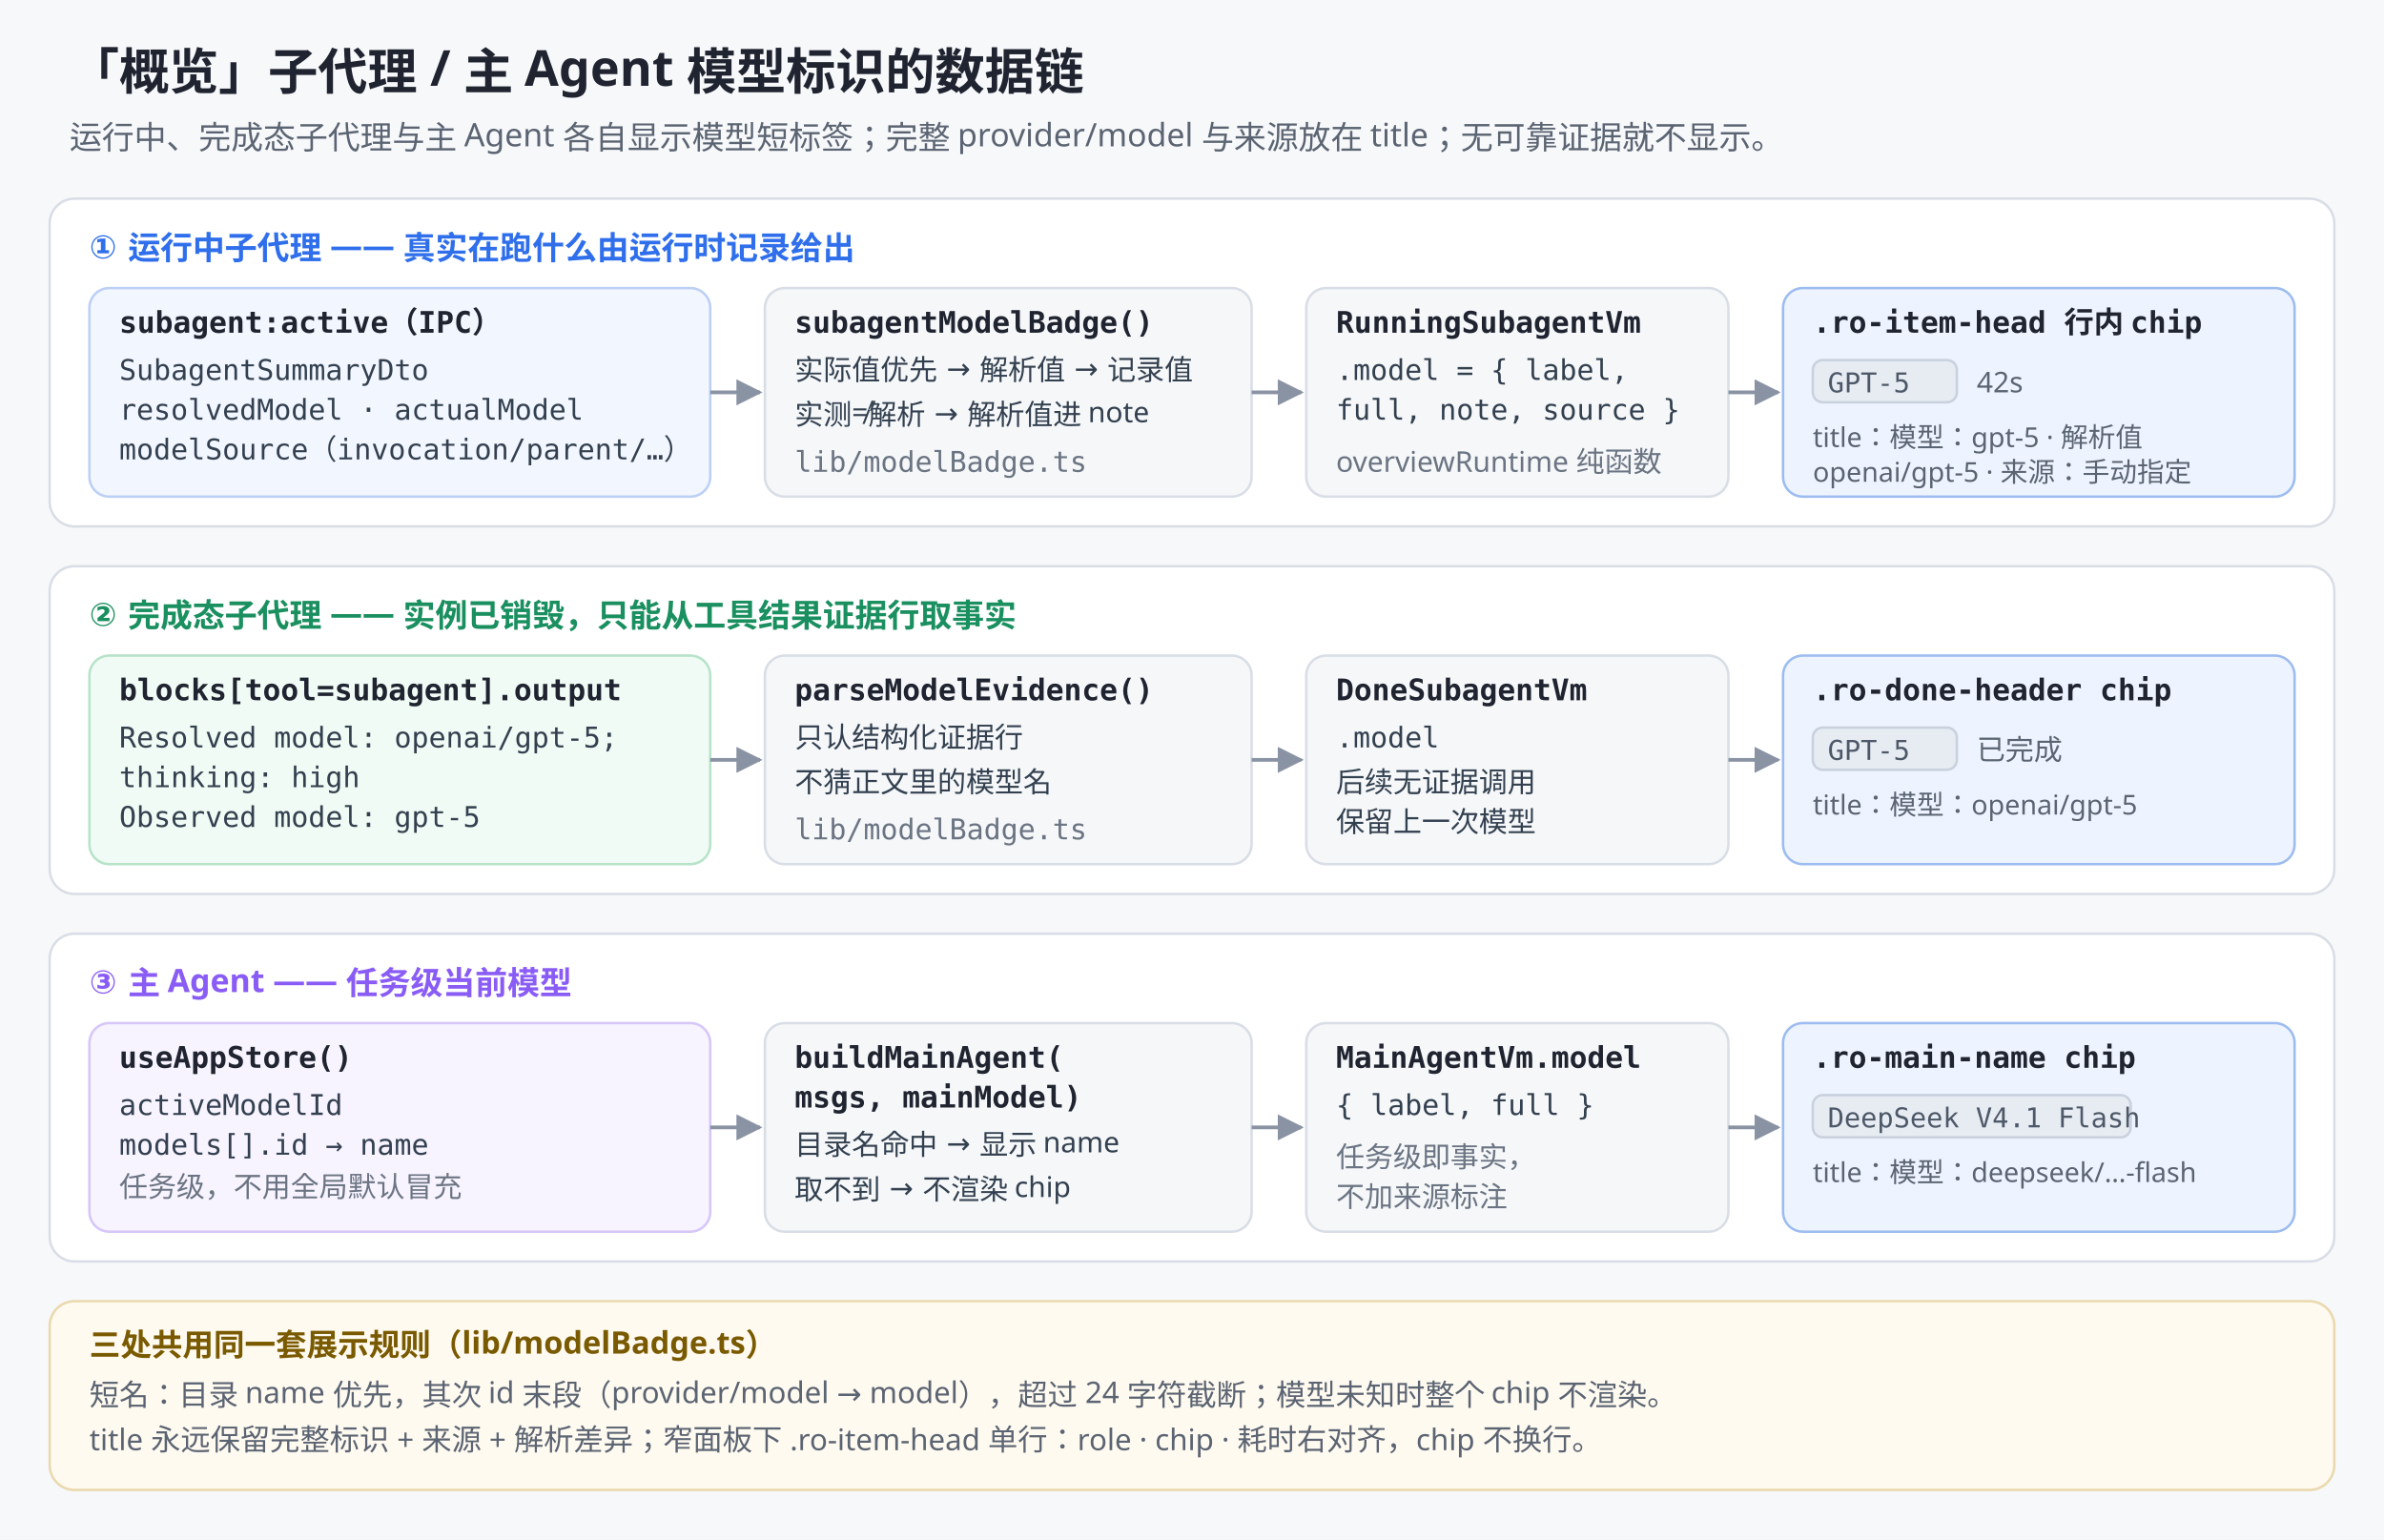
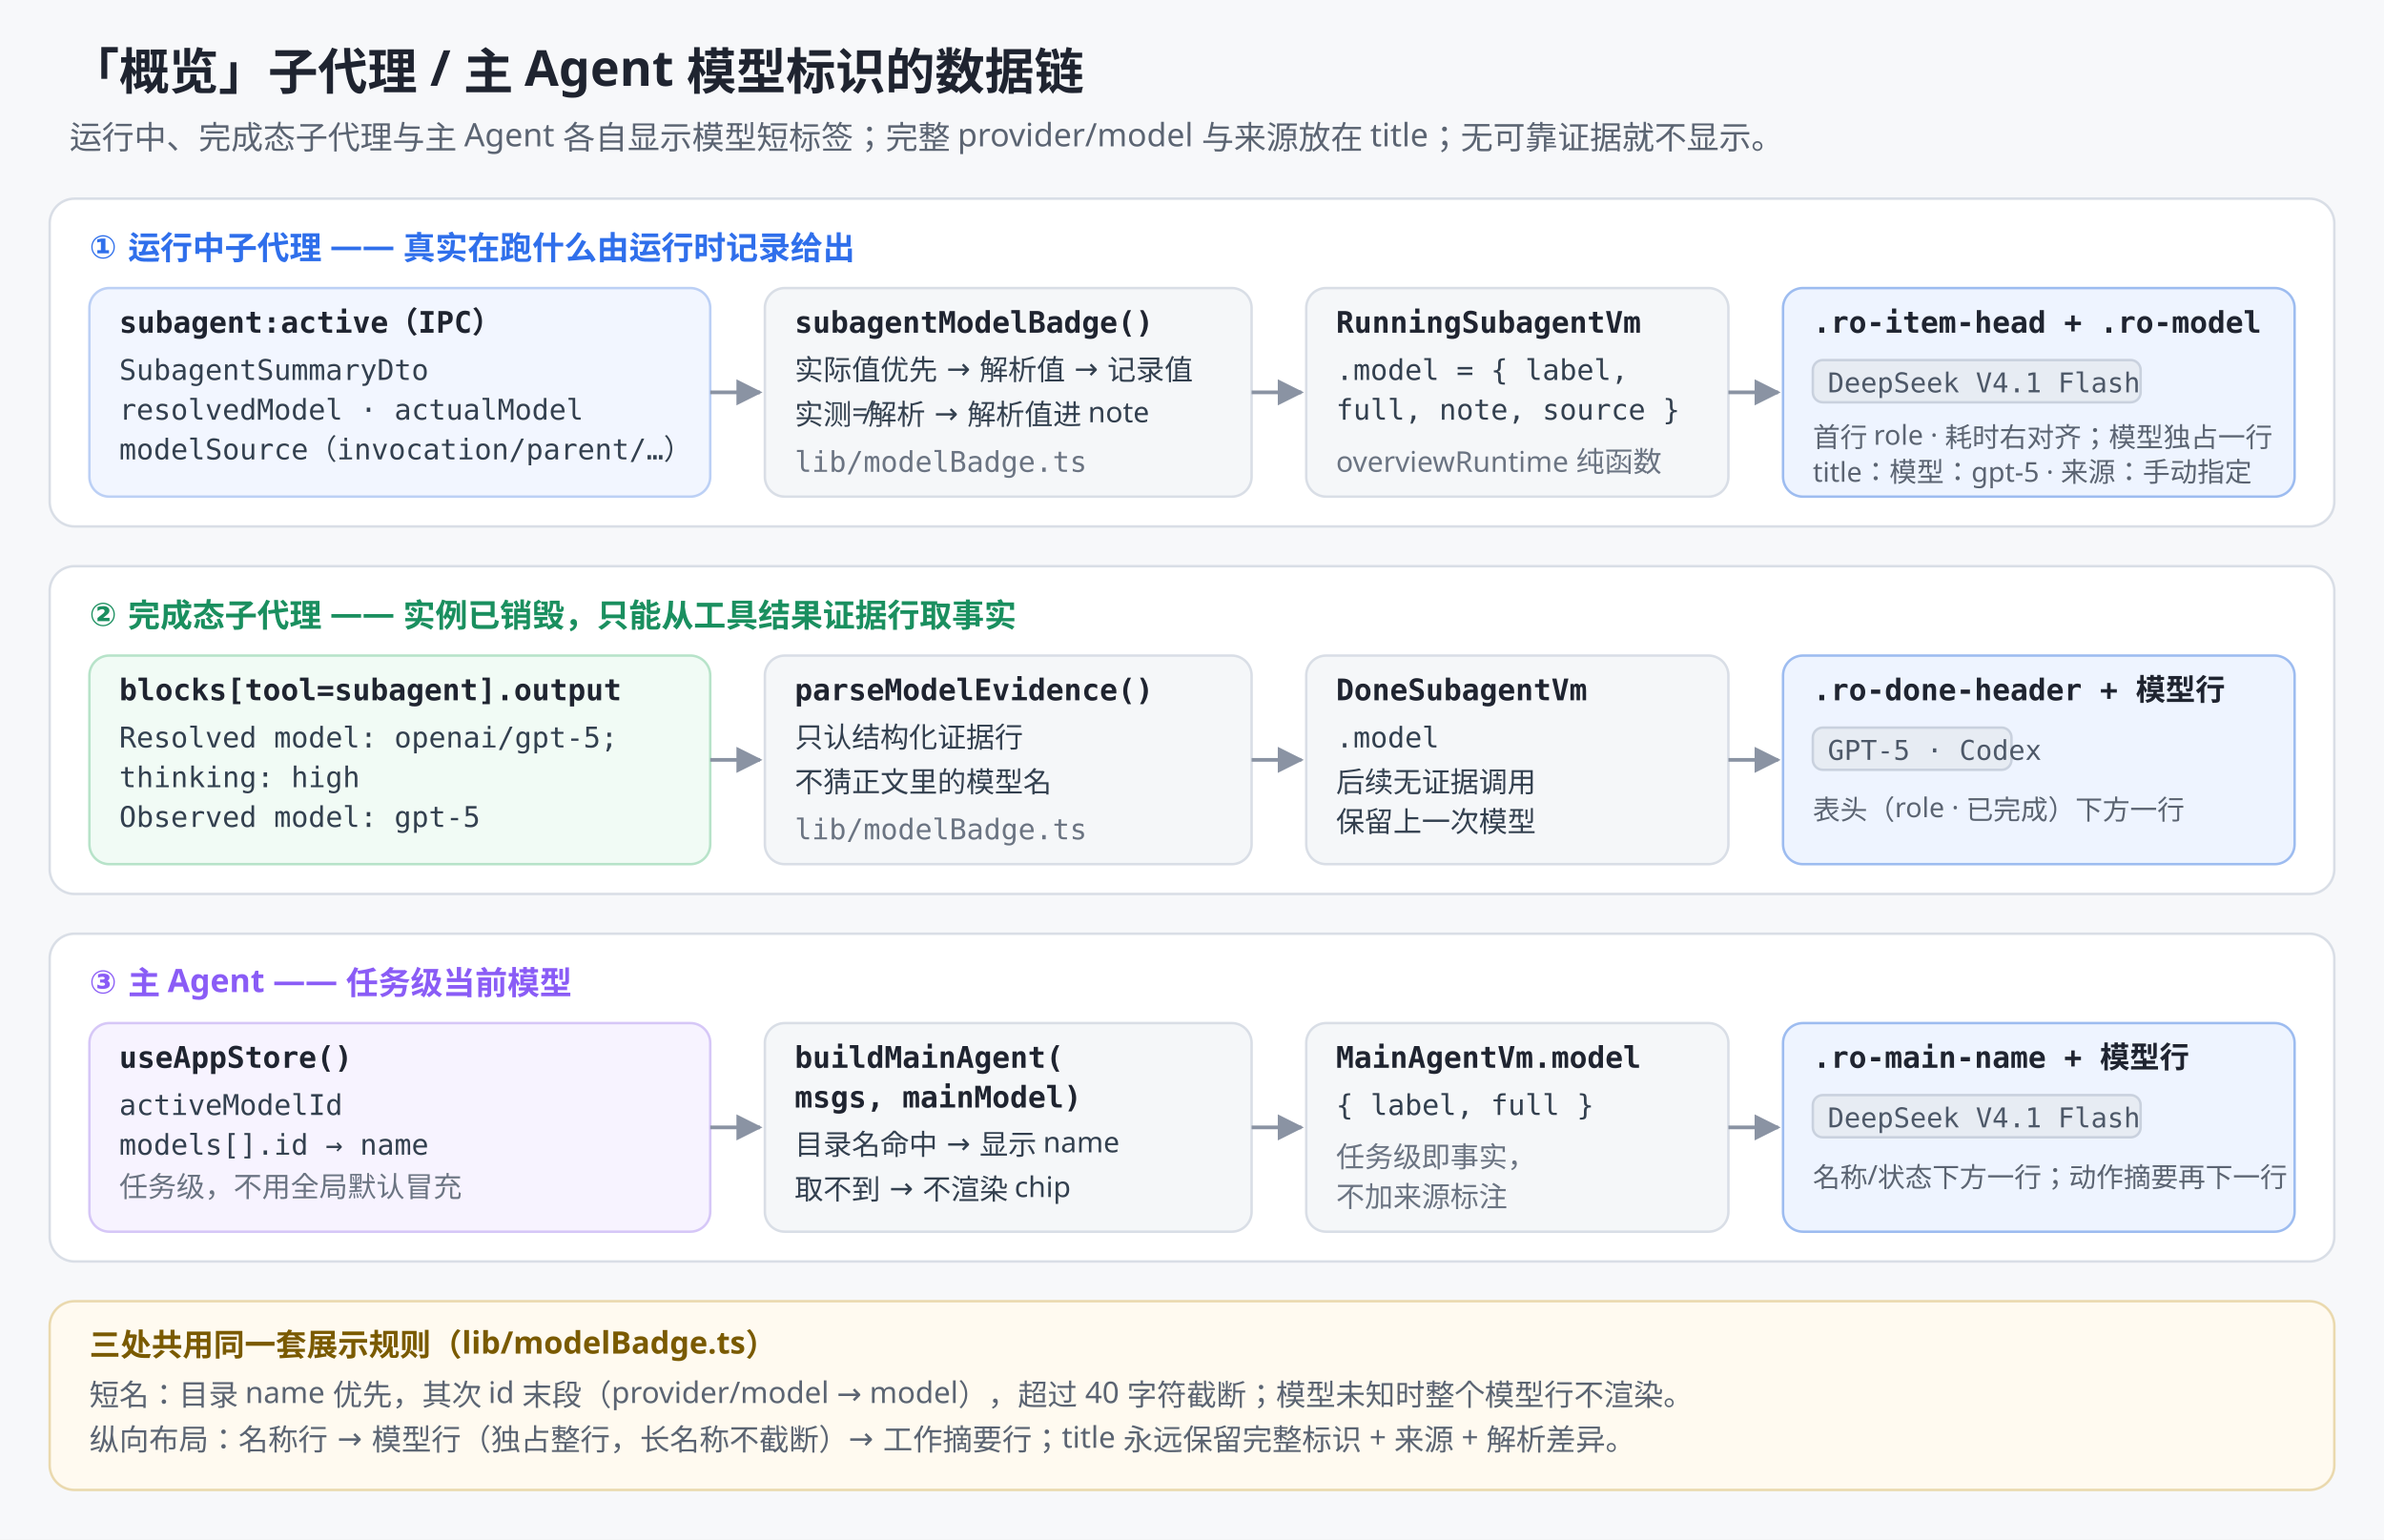
<svg xmlns="http://www.w3.org/2000/svg" width="960" height="620" viewBox="0 0 960 620">
  <defs>
    <marker id="arrow" viewBox="0 0 10 10" refX="9" refY="5" markerWidth="7" markerHeight="7" orient="auto-start-reverse">
      <path d="M0,0 L10,5 L0,10 z" fill="#8a93a3" />
    </marker>
  </defs>
  <rect x="0" y="0" width="960" height="620" fill="#f7f8fa" />
  <text x="28" y="36" font-family="Segoe UI, Microsoft YaHei, sans-serif" font-size="20" font-weight="700" fill="#1f2430">「概览」子代理 / 主 Agent 模型标识的数据链</text>
  <text x="28" y="60" font-family="Segoe UI, Microsoft YaHei, sans-serif" font-size="13" fill="#5b6472">运行中、完成态子代理与主 Agent 各自显示模型短标签；完整 provider/model 与来源放在 title；无可靠证据就不显示。</text>
  <rect x="20" y="80" width="920" height="132" rx="10" fill="#ffffff" stroke="#d9dee6" />
  <text x="36" y="104" font-family="Segoe UI, Microsoft YaHei, sans-serif" font-size="13" font-weight="700" fill="#2f6feb">① 运行中子代理 —— 真实在跑什么由运行时记录给出</text>
  <rect x="36" y="116" width="250" height="84" rx="8" fill="#f2f6ff" stroke="#bcd0f5" />
  <text x="48" y="134" font-family="Consolas, monospace" font-size="12" font-weight="700" fill="#1f2430">subagent:active（IPC）</text>
  <text x="48" y="153" font-family="Consolas, monospace" font-size="11.5" fill="#33404f">SubagentSummaryDto</text>
  <text x="48" y="169" font-family="Consolas, monospace" font-size="11.5" fill="#33404f">resolvedModel · actualModel</text>
  <text x="48" y="185" font-family="Consolas, monospace" font-size="11.5" fill="#33404f">modelSource（invocation/parent/…）</text>
  <line x1="286" y1="158" x2="306" y2="158" stroke="#8a93a3" stroke-width="1.5" marker-end="url(#arrow)" />
  <rect x="308" y="116" width="196" height="84" rx="8" fill="#f5f7f9" stroke="#d9dee6" />
  <text x="320" y="134" font-family="Consolas, monospace" font-size="12" font-weight="700" fill="#1f2430">subagentModelBadge()</text>
  <text x="320" y="153" font-family="Segoe UI, Microsoft YaHei, sans-serif" font-size="11.5" fill="#33404f">实际值优先 → 解析值 → 记录值</text>
  <text x="320" y="171" font-family="Segoe UI, Microsoft YaHei, sans-serif" font-size="11.5" fill="#33404f">实测≠解析 → 解析值进 note</text>
  <text x="320" y="190" font-family="Consolas, monospace" font-size="11.5" fill="#6b7482">lib/modelBadge.ts</text>
  <line x1="504" y1="158" x2="524" y2="158" stroke="#8a93a3" stroke-width="1.5" marker-end="url(#arrow)" />
  <rect x="526" y="116" width="170" height="84" rx="8" fill="#f5f7f9" stroke="#d9dee6" />
  <text x="538" y="134" font-family="Consolas, monospace" font-size="12" font-weight="700" fill="#1f2430">RunningSubagentVm</text>
  <text x="538" y="153" font-family="Consolas, monospace" font-size="11.5" fill="#33404f">  .model = { label,</text>
  <text x="538" y="169" font-family="Consolas, monospace" font-size="11.5" fill="#33404f">  full, note, source }</text>
  <text x="538" y="190" font-family="Segoe UI, Microsoft YaHei, sans-serif" font-size="11.5" fill="#6b7482">overviewRuntime 纯函数</text>
  <line x1="696" y1="158" x2="716" y2="158" stroke="#8a93a3" stroke-width="1.5" marker-end="url(#arrow)" />
  <rect x="718" y="116" width="206" height="84" rx="8" fill="#eef4ff" stroke="#9dbcf0" />
-   <text x="730" y="134" font-family="Consolas, monospace" font-size="12" font-weight="700" fill="#1f2430">.ro-item-head 行内 chip</text>
-   <rect x="730" y="145" width="58" height="17" rx="4" fill="#e7ecf3" stroke="#c9d1de" />
-   <text x="736" y="158" font-family="Consolas, monospace" font-size="11" fill="#4d5868">GPT-5</text>
-   <text x="796" y="158" font-family="Segoe UI, Microsoft YaHei, sans-serif" font-size="11.5" fill="#5b6472">42s</text>
-   <text x="730" y="180" font-family="Segoe UI, Microsoft YaHei, sans-serif" font-size="11" fill="#5b6472">title：模型：gpt-5 · 解析值</text>
-   <text x="730" y="194" font-family="Segoe UI, Microsoft YaHei, sans-serif" font-size="11" fill="#5b6472">openai/gpt-5 · 来源：手动指定</text>
+   <text x="730" y="134" font-family="Consolas, monospace" font-size="12" font-weight="700" fill="#1f2430">.ro-item-head + .ro-model</text>
+   <rect x="730" y="145" width="132" height="17" rx="4" fill="#e7ecf3" stroke="#c9d1de" />
+   <text x="736" y="158" font-family="Consolas, monospace" font-size="11" fill="#4d5868">DeepSeek V4.1 Flash</text>
+   <text x="730" y="180" font-family="Segoe UI, Microsoft YaHei, sans-serif" font-size="11" fill="#5b6472">首行 role · 耗时右对齐；模型独占一行</text>
+   <text x="730" y="194" font-family="Segoe UI, Microsoft YaHei, sans-serif" font-size="11" fill="#5b6472">title：模型：gpt-5 · 来源：手动指定</text>
  <rect x="20" y="228" width="920" height="132" rx="10" fill="#ffffff" stroke="#d9dee6" />
  <text x="36" y="252" font-family="Segoe UI, Microsoft YaHei, sans-serif" font-size="13" font-weight="700" fill="#1a8f5f">② 完成态子代理 —— 实例已销毁，只能从工具结果证据行取事实</text>
  <rect x="36" y="264" width="250" height="84" rx="8" fill="#f1fbf5" stroke="#b7e3c9" />
  <text x="48" y="282" font-family="Consolas, monospace" font-size="12" font-weight="700" fill="#1f2430">blocks[tool=subagent].output</text>
  <text x="48" y="301" font-family="Consolas, monospace" font-size="11.5" fill="#33404f">Resolved model: openai/gpt-5;</text>
  <text x="48" y="317" font-family="Consolas, monospace" font-size="11.5" fill="#33404f">  thinking: high</text>
  <text x="48" y="333" font-family="Consolas, monospace" font-size="11.5" fill="#33404f">Observed model: gpt-5</text>
  <line x1="286" y1="306" x2="306" y2="306" stroke="#8a93a3" stroke-width="1.5" marker-end="url(#arrow)" />
  <rect x="308" y="264" width="196" height="84" rx="8" fill="#f5f7f9" stroke="#d9dee6" />
  <text x="320" y="282" font-family="Consolas, monospace" font-size="12" font-weight="700" fill="#1f2430">parseModelEvidence()</text>
  <text x="320" y="301" font-family="Segoe UI, Microsoft YaHei, sans-serif" font-size="11.5" fill="#33404f">只认结构化证据行</text>
  <text x="320" y="319" font-family="Segoe UI, Microsoft YaHei, sans-serif" font-size="11.5" fill="#33404f">不猜正文里的模型名</text>
  <text x="320" y="338" font-family="Consolas, monospace" font-size="11.5" fill="#6b7482">lib/modelBadge.ts</text>
  <line x1="504" y1="306" x2="524" y2="306" stroke="#8a93a3" stroke-width="1.5" marker-end="url(#arrow)" />
  <rect x="526" y="264" width="170" height="84" rx="8" fill="#f5f7f9" stroke="#d9dee6" />
  <text x="538" y="282" font-family="Consolas, monospace" font-size="12" font-weight="700" fill="#1f2430">DoneSubagentVm</text>
  <text x="538" y="301" font-family="Consolas, monospace" font-size="11.5" fill="#33404f">  .model</text>
  <text x="538" y="319" font-family="Segoe UI, Microsoft YaHei, sans-serif" font-size="11.5" fill="#33404f">后续无证据调用</text>
  <text x="538" y="335" font-family="Segoe UI, Microsoft YaHei, sans-serif" font-size="11.5" fill="#33404f">保留上一次模型</text>
  <line x1="696" y1="306" x2="716" y2="306" stroke="#8a93a3" stroke-width="1.5" marker-end="url(#arrow)" />
  <rect x="718" y="264" width="206" height="84" rx="8" fill="#eef4ff" stroke="#9dbcf0" />
-   <text x="730" y="282" font-family="Consolas, monospace" font-size="12" font-weight="700" fill="#1f2430">.ro-done-header chip</text>
-   <rect x="730" y="293" width="58" height="17" rx="4" fill="#e7ecf3" stroke="#c9d1de" />
-   <text x="736" y="306" font-family="Consolas, monospace" font-size="11" fill="#4d5868">GPT-5</text>
-   <text x="796" y="306" font-family="Segoe UI, Microsoft YaHei, sans-serif" font-size="11.5" fill="#5b6472">已完成</text>
-   <text x="730" y="328" font-family="Segoe UI, Microsoft YaHei, sans-serif" font-size="11" fill="#5b6472">title：模型：openai/gpt-5</text>
+   <text x="730" y="282" font-family="Consolas, monospace" font-size="12" font-weight="700" fill="#1f2430">.ro-done-header + 模型行</text>
+   <rect x="730" y="293" width="80" height="17" rx="4" fill="#e7ecf3" stroke="#c9d1de" />
+   <text x="736" y="306" font-family="Consolas, monospace" font-size="11" fill="#4d5868">GPT-5 · Codex</text>
+   <text x="730" y="330" font-family="Segoe UI, Microsoft YaHei, sans-serif" font-size="11" fill="#5b6472">表头（role · 已完成）下方一行</text>
  <rect x="20" y="376" width="920" height="132" rx="10" fill="#ffffff" stroke="#d9dee6" />
  <text x="36" y="400" font-family="Segoe UI, Microsoft YaHei, sans-serif" font-size="13" font-weight="700" fill="#8a5cf6">③ 主 Agent —— 任务级当前模型</text>
  <rect x="36" y="412" width="250" height="84" rx="8" fill="#f7f3ff" stroke="#d6c7f7" />
  <text x="48" y="430" font-family="Consolas, monospace" font-size="12" font-weight="700" fill="#1f2430">useAppStore()</text>
  <text x="48" y="449" font-family="Consolas, monospace" font-size="11.5" fill="#33404f">activeModelId</text>
  <text x="48" y="465" font-family="Consolas, monospace" font-size="11.5" fill="#33404f">models[].id → name</text>
  <text x="48" y="482" font-family="Segoe UI, Microsoft YaHei, sans-serif" font-size="11.5" fill="#6b7482">任务级，不用全局默认冒充</text>
  <line x1="286" y1="454" x2="306" y2="454" stroke="#8a93a3" stroke-width="1.5" marker-end="url(#arrow)" />
  <rect x="308" y="412" width="196" height="84" rx="8" fill="#f5f7f9" stroke="#d9dee6" />
  <text x="320" y="430" font-family="Consolas, monospace" font-size="12" font-weight="700" fill="#1f2430">buildMainAgent(</text>
  <text x="320" y="446" font-family="Consolas, monospace" font-size="12" font-weight="700" fill="#1f2430">  msgs, mainModel)</text>
  <text x="320" y="465" font-family="Segoe UI, Microsoft YaHei, sans-serif" font-size="11.5" fill="#33404f">目录名命中 → 显示 name</text>
  <text x="320" y="483" font-family="Segoe UI, Microsoft YaHei, sans-serif" font-size="11.5" fill="#33404f">取不到 → 不渲染 chip</text>
  <line x1="504" y1="454" x2="524" y2="454" stroke="#8a93a3" stroke-width="1.5" marker-end="url(#arrow)" />
  <rect x="526" y="412" width="170" height="84" rx="8" fill="#f5f7f9" stroke="#d9dee6" />
  <text x="538" y="430" font-family="Consolas, monospace" font-size="12" font-weight="700" fill="#1f2430">MainAgentVm.model</text>
  <text x="538" y="449" font-family="Consolas, monospace" font-size="11.5" fill="#33404f">  { label, full }</text>
  <text x="538" y="470" font-family="Segoe UI, Microsoft YaHei, sans-serif" font-size="11.5" fill="#6b7482">任务级即事实，</text>
  <text x="538" y="486" font-family="Segoe UI, Microsoft YaHei, sans-serif" font-size="11.5" fill="#6b7482">不加来源标注</text>
  <line x1="696" y1="454" x2="716" y2="454" stroke="#8a93a3" stroke-width="1.5" marker-end="url(#arrow)" />
  <rect x="718" y="412" width="206" height="84" rx="8" fill="#eef4ff" stroke="#9dbcf0" />
-   <text x="730" y="430" font-family="Consolas, monospace" font-size="12" font-weight="700" fill="#1f2430">.ro-main-name chip</text>
-   <rect x="730" y="441" width="128" height="17" rx="4" fill="#e7ecf3" stroke="#c9d1de" />
+   <text x="730" y="430" font-family="Consolas, monospace" font-size="12" font-weight="700" fill="#1f2430">.ro-main-name + 模型行</text>
+   <rect x="730" y="441" width="132" height="17" rx="4" fill="#e7ecf3" stroke="#c9d1de" />
  <text x="736" y="454" font-family="Consolas, monospace" font-size="11" fill="#4d5868">DeepSeek V4.1 Flash</text>
-   <text x="730" y="476" font-family="Segoe UI, Microsoft YaHei, sans-serif" font-size="11" fill="#5b6472">title：模型：deepseek/…-flash</text>
+   <text x="730" y="478" font-family="Segoe UI, Microsoft YaHei, sans-serif" font-size="11" fill="#5b6472">名称/状态下方一行；动作摘要再下一行</text>
  <rect x="20" y="524" width="920" height="76" rx="10" fill="#fffaf0" stroke="#ead9ae" />
  <text x="36" y="546" font-family="Segoe UI, Microsoft YaHei, sans-serif" font-size="12.5" font-weight="700" fill="#7a5a00">三处共用同一套展示规则（lib/modelBadge.ts）</text>
-   <text x="36" y="566" font-family="Segoe UI, Microsoft YaHei, sans-serif" font-size="12" fill="#5b6472">短名：目录 name 优先，其次 id 末段（provider/model → model），超过 24 字符截断；模型未知时整个 chip 不渲染。</text>
-   <text x="36" y="584" font-family="Segoe UI, Microsoft YaHei, sans-serif" font-size="12" fill="#5b6472">title 永远保留完整标识 + 来源 + 解析差异；窄面板下 .ro-item-head 单行：role · chip · 耗时右对齐，chip 不换行。</text>
+   <text x="36" y="566" font-family="Segoe UI, Microsoft YaHei, sans-serif" font-size="12" fill="#5b6472">短名：目录 name 优先，其次 id 末段（provider/model → model），超过 40 字符截断；模型未知时整个模型行不渲染。</text>
+   <text x="36" y="584" font-family="Segoe UI, Microsoft YaHei, sans-serif" font-size="12" fill="#5b6472">纵向布局：名称行 → 模型行（独占整行，长名称不截断）→ 工作摘要行；title 永远保留完整标识 + 来源 + 解析差异。</text>
</svg>
